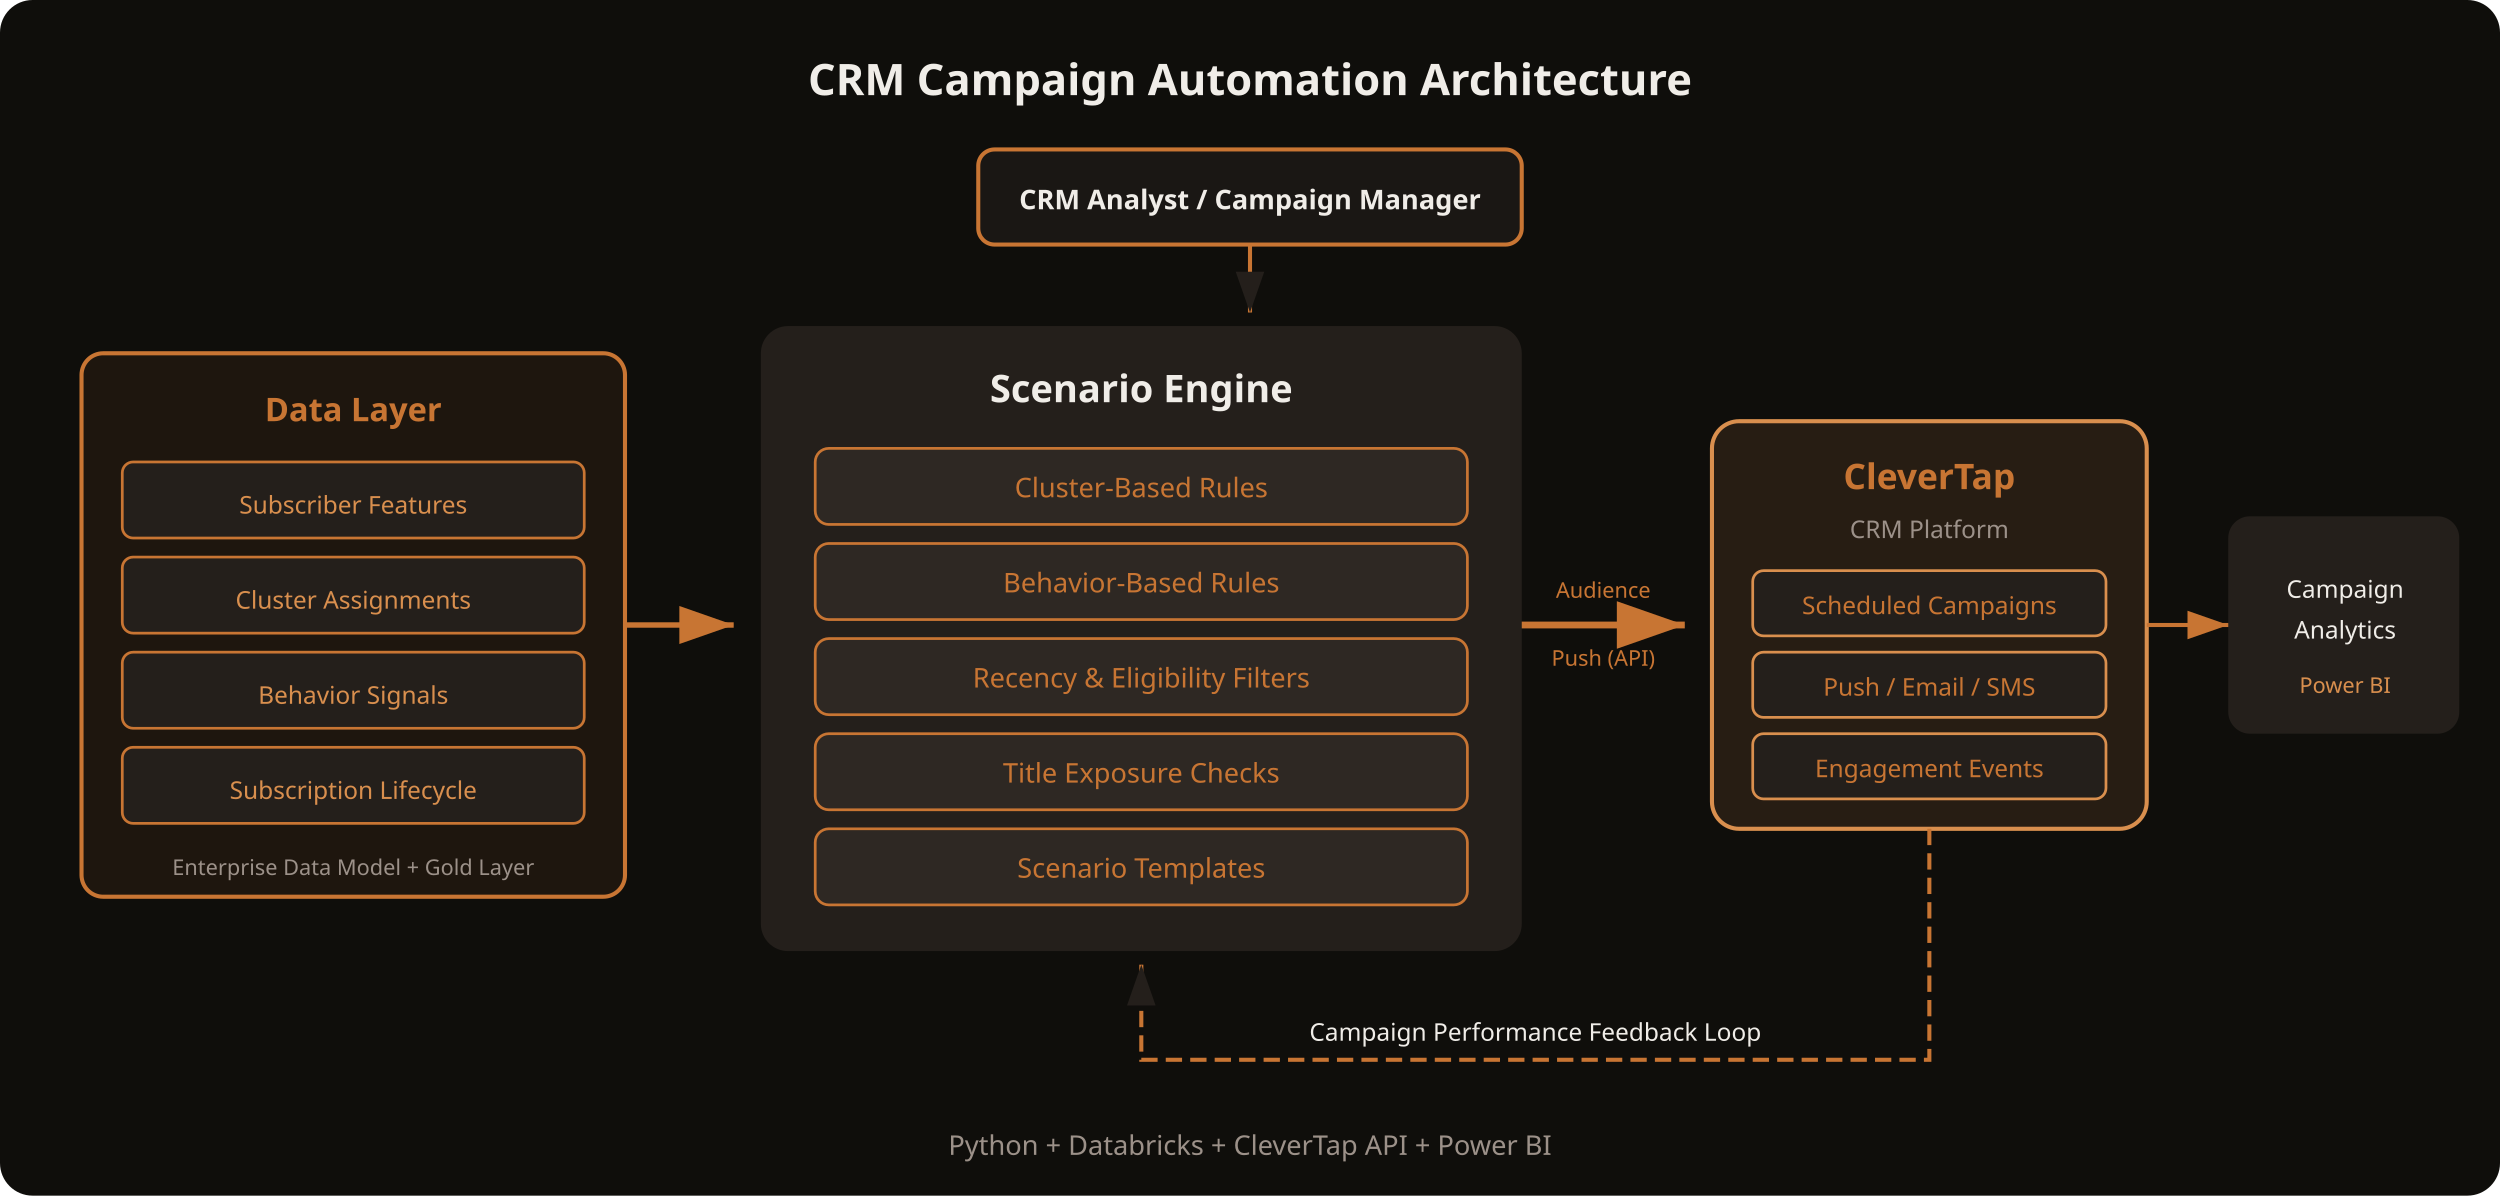
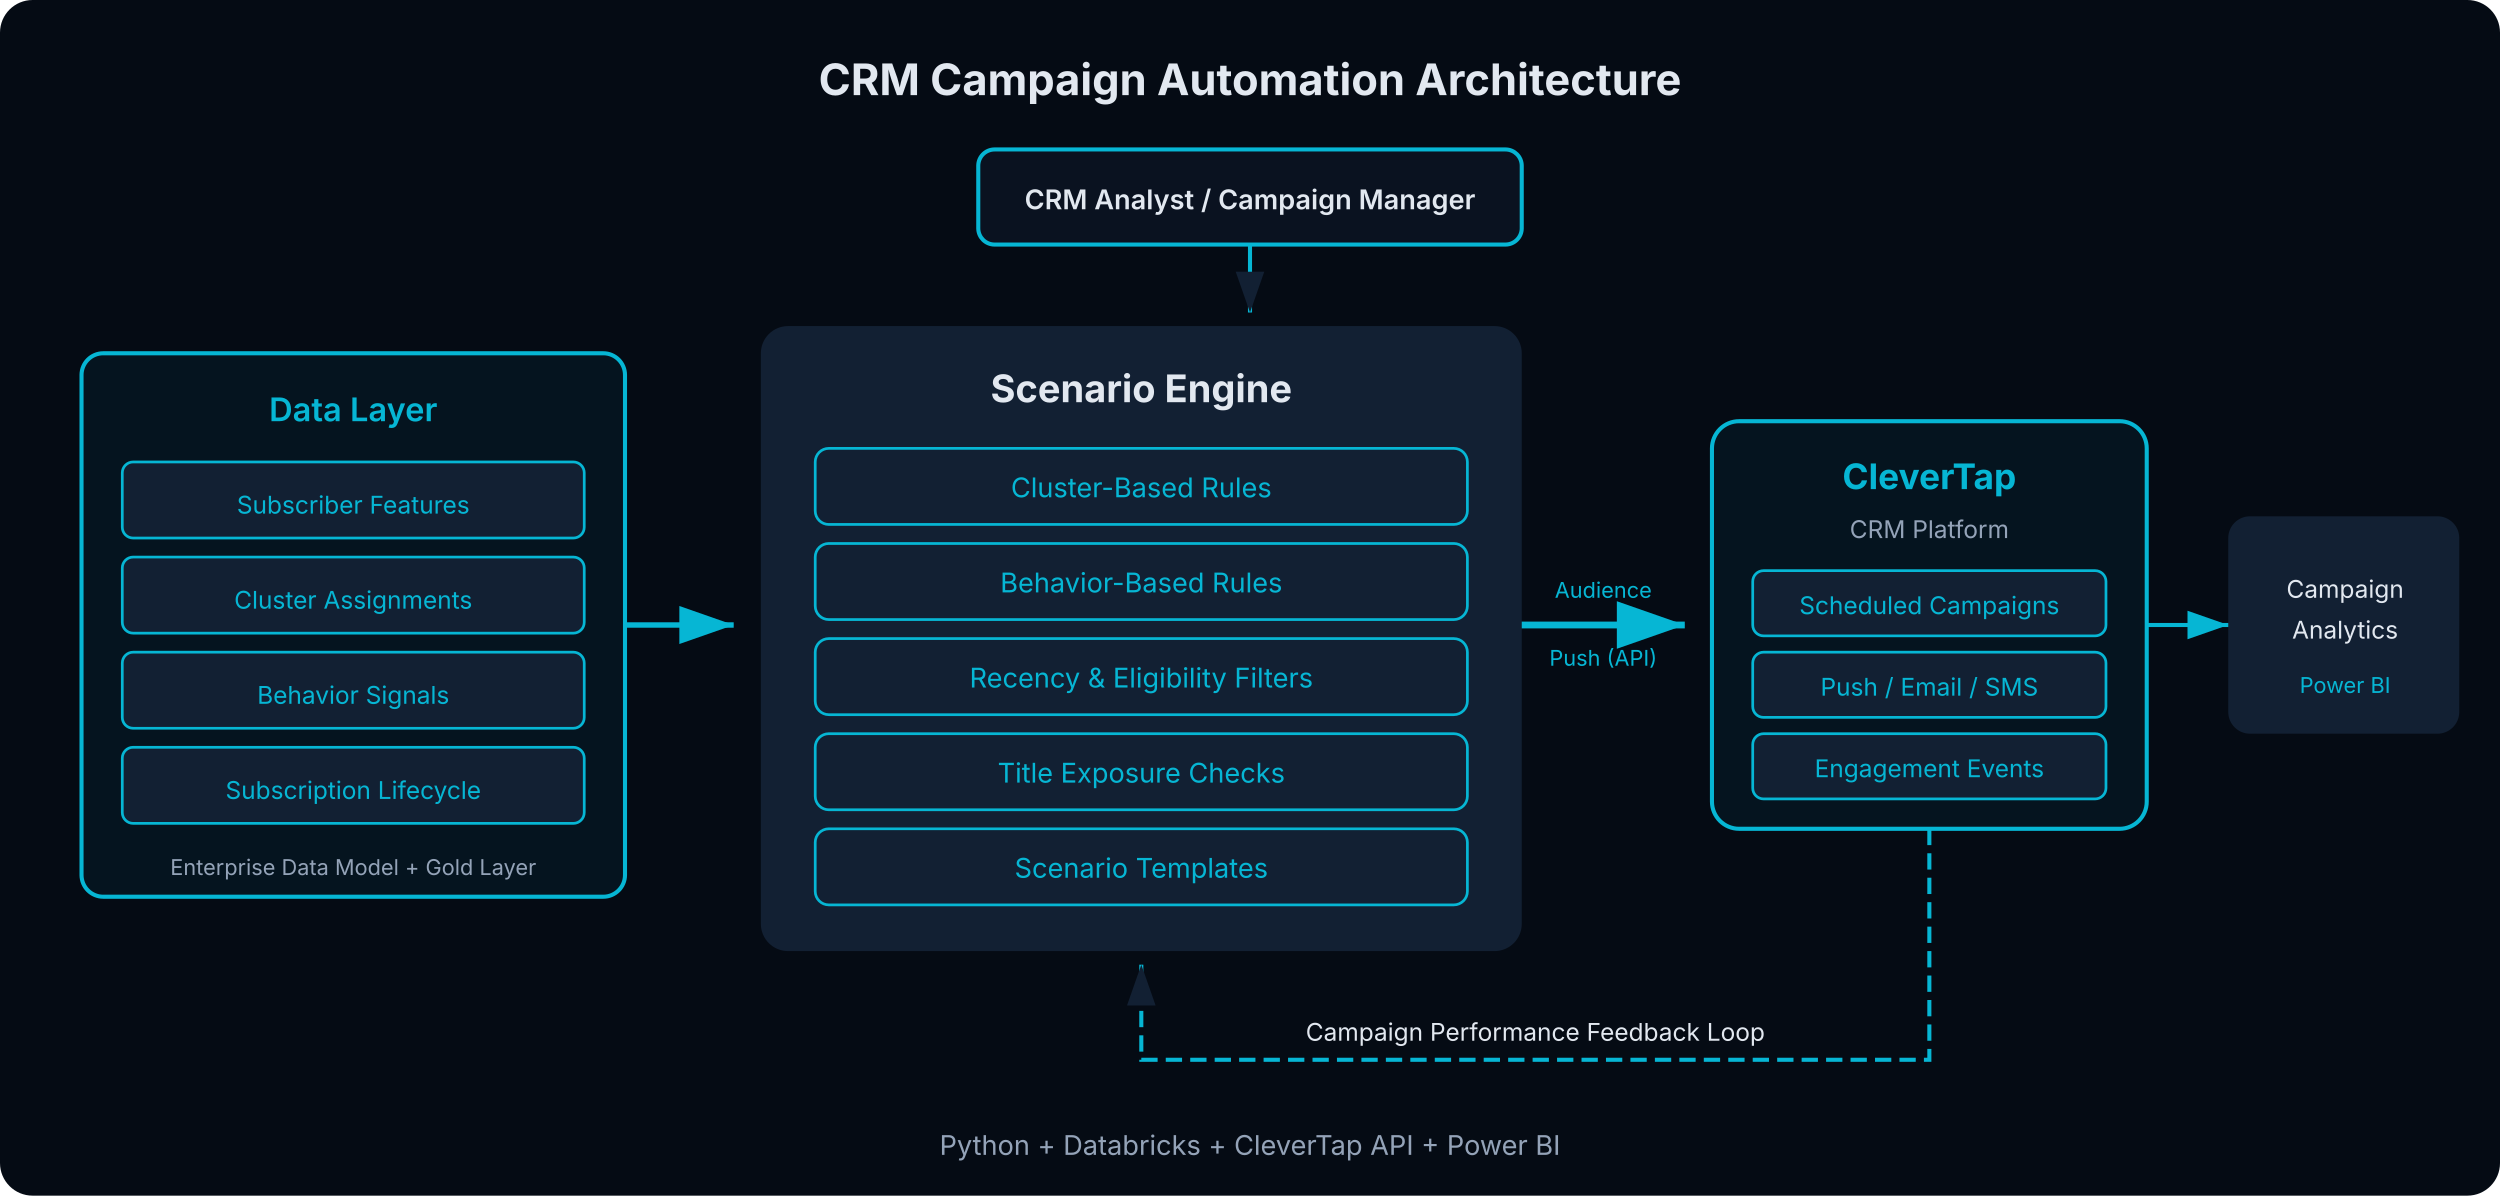
- <svg xmlns="http://www.w3.org/2000/svg" viewBox="0 0 920 440" font-family="Space Grotesk, system-ui, sans-serif">
+ <svg xmlns="http://www.w3.org/2000/svg" viewBox="0 0 920 440" font-family="Inter, system-ui, sans-serif">
  <defs>
    <marker id="a1" markerWidth="10" markerHeight="7" refX="10" refY="3.5" orient="auto">
-       <polygon points="0 0, 10 3.5, 0 7" fill="#C87533" />
+       <polygon points="0 0, 10 3.5, 0 7" fill="#06B6D4" />
    </marker>
    <marker id="a2" markerWidth="10" markerHeight="7" refX="10" refY="3.5" orient="auto">
-       <polygon points="0 0, 10 3.5, 0 7" fill="#241F1B" />
+       <polygon points="0 0, 10 3.5, 0 7" fill="#122033" />
    </marker>
  </defs>
-   <rect width="920" height="440" rx="12" fill="#0F0E0B" />
-   <text x="460" y="35" text-anchor="middle" font-size="16" font-weight="700" fill="#F0EDE8">CRM Campaign Automation Architecture</text>
-   <rect x="360" y="55" width="200" height="35" rx="6" fill="#1A1714" stroke="#C87533" stroke-width="1.5" />
-   <text x="460" y="77" text-anchor="middle" font-size="10" font-weight="600" fill="#F0EDE8">CRM Analyst / Campaign Manager</text>
-   <line x1="460" y1="90" x2="460" y2="115" stroke="#C87533" stroke-width="1.5" marker-end="url(#a2)" />
-   <rect x="30" y="130" width="200" height="200" rx="8" fill="#C87533" fill-opacity="0.08" stroke="#C87533" stroke-width="1.5" />
-   <text x="130" y="155" text-anchor="middle" font-size="12" font-weight="600" fill="#C87533">Data Layer</text>
-   <rect x="45" y="170" width="170" height="28" rx="4" fill="#241F1B" stroke="#C87533" stroke-width="1" />
-   <text x="130" y="189" text-anchor="middle" font-size="9" fill="#D98F4E">Subscriber Features</text>
-   <rect x="45" y="205" width="170" height="28" rx="4" fill="#241F1B" stroke="#C87533" stroke-width="1" />
-   <text x="130" y="224" text-anchor="middle" font-size="9" fill="#D98F4E">Cluster Assignments</text>
-   <rect x="45" y="240" width="170" height="28" rx="4" fill="#241F1B" stroke="#C87533" stroke-width="1" />
-   <text x="130" y="259" text-anchor="middle" font-size="9" fill="#D98F4E">Behavior Signals</text>
-   <rect x="45" y="275" width="170" height="28" rx="4" fill="#241F1B" stroke="#C87533" stroke-width="1" />
-   <text x="130" y="294" text-anchor="middle" font-size="9" fill="#D98F4E">Subscription Lifecycle</text>
+   <rect width="920" height="440" rx="12" fill="#050B14" />
+   <text x="460" y="35" text-anchor="middle" font-size="16" font-weight="700" fill="#E2E8F0">CRM Campaign Automation Architecture</text>
+   <rect x="360" y="55" width="200" height="35" rx="6" stroke-width="1.5" fill="#0A1220" stroke="#06B6D4" />
+   <text x="460" y="77" text-anchor="middle" font-size="10" font-weight="600" fill="#E2E8F0">CRM Analyst / Campaign Manager</text>
+   <line x1="460" y1="90" x2="460" y2="115" stroke-width="1.5" marker-end="url(#a2)" stroke="#06B6D4" />
+   <rect x="30" y="130" width="200" height="200" rx="8" fill="rgba(6,182,212,0.06)" stroke="#06B6D4" stroke-width="1.5" />
+   <text x="130" y="155" text-anchor="middle" font-size="12" font-weight="600" fill="#06B6D4">Data Layer</text>
+   <rect x="45" y="170" width="170" height="28" rx="4" stroke-width="1" fill="#122033" stroke="#06B6D4" />
+   <text x="130" y="189" text-anchor="middle" font-size="9" fill="#06B6D4">Subscriber Features</text>
+   <rect x="45" y="205" width="170" height="28" rx="4" stroke-width="1" fill="#122033" stroke="#06B6D4" />
+   <text x="130" y="224" text-anchor="middle" font-size="9" fill="#06B6D4">Cluster Assignments</text>
+   <rect x="45" y="240" width="170" height="28" rx="4" stroke-width="1" fill="#122033" stroke="#06B6D4" />
+   <text x="130" y="259" text-anchor="middle" font-size="9" fill="#06B6D4">Behavior Signals</text>
+   <rect x="45" y="275" width="170" height="28" rx="4" stroke-width="1" fill="#122033" stroke="#06B6D4" />
+   <text x="130" y="294" text-anchor="middle" font-size="9" fill="#06B6D4">Subscription Lifecycle</text>
  <rect x="45" y="310" width="170" height="14" rx="3" fill="none" />
-   <text x="130" y="322" text-anchor="middle" font-size="8" fill="#9C9189">Enterprise Data Model + Gold Layer</text>
-   <line x1="230" y1="230" x2="270" y2="230" stroke="#C87533" stroke-width="2" marker-end="url(#a1)" />
-   <rect x="280" y="120" width="280" height="230" rx="10" fill="#241F1B" />
-   <text x="420" y="148" text-anchor="middle" font-size="14" font-weight="700" fill="#F0EDE8">Scenario Engine</text>
-   <rect x="300" y="165" width="240" height="28" rx="5" fill="#2E2823" stroke="#C87533" stroke-width="1" />
-   <text x="420" y="183" text-anchor="middle" font-size="10" fill="#C87533">Cluster-Based Rules</text>
-   <rect x="300" y="200" width="240" height="28" rx="5" fill="#2E2823" stroke="#C87533" stroke-width="1" />
-   <text x="420" y="218" text-anchor="middle" font-size="10" fill="#C87533">Behavior-Based Rules</text>
-   <rect x="300" y="235" width="240" height="28" rx="5" fill="#2E2823" stroke="#C87533" stroke-width="1" />
-   <text x="420" y="253" text-anchor="middle" font-size="10" fill="#C87533">Recency &amp; Eligibility Filters</text>
-   <rect x="300" y="270" width="240" height="28" rx="5" fill="#2E2823" stroke="#C87533" stroke-width="1" />
-   <text x="420" y="288" text-anchor="middle" font-size="10" fill="#C87533">Title Exposure Checks</text>
-   <rect x="300" y="305" width="240" height="28" rx="5" fill="#2E2823" stroke="#C87533" stroke-width="1" />
-   <text x="420" y="323" text-anchor="middle" font-size="10" fill="#C87533">Scenario Templates</text>
-   <line x1="560" y1="230" x2="620" y2="230" stroke="#C87533" stroke-width="2.5" marker-end="url(#a1)" />
-   <text x="590" y="220" text-anchor="middle" font-size="8" fill="#C87533">Audience</text>
-   <text x="590" y="245" text-anchor="middle" font-size="8" fill="#C87533">Push (API)</text>
-   <rect x="630" y="155" width="160" height="150" rx="10" fill="#D98F4E" fill-opacity="0.12" stroke="#D98F4E" stroke-width="1.5" />
-   <text x="710" y="180" text-anchor="middle" font-size="13" font-weight="700" fill="#C87533">CleverTap</text>
-   <text x="710" y="198" text-anchor="middle" font-size="9" fill="#9C9189">CRM Platform</text>
-   <rect x="645" y="210" width="130" height="24" rx="4" fill="#241F1B" stroke="#D98F4E" stroke-width="1" />
-   <text x="710" y="226" text-anchor="middle" font-size="9" fill="#C87533">Scheduled Campaigns</text>
-   <rect x="645" y="240" width="130" height="24" rx="4" fill="#241F1B" stroke="#D98F4E" stroke-width="1" />
-   <text x="710" y="256" text-anchor="middle" font-size="9" fill="#C87533">Push / Email / SMS</text>
-   <rect x="645" y="270" width="130" height="24" rx="4" fill="#241F1B" stroke="#D98F4E" stroke-width="1" />
-   <text x="710" y="286" text-anchor="middle" font-size="9" fill="#C87533">Engagement Events</text>
-   <path d="M 710 305 L 710 390 L 420 390 L 420 355" stroke="#C87533" stroke-width="1.5" fill="none" stroke-dasharray="6,3" marker-end="url(#a2)" />
-   <text x="565" y="383" text-anchor="middle" font-size="9" fill="#F0EDE8">Campaign Performance Feedback Loop</text>
-   <rect x="820" y="190" width="85" height="80" rx="8" fill="#241F1B" />
-   <text x="863" y="220" text-anchor="middle" font-size="9" fill="#F0EDE8">Campaign</text>
-   <text x="863" y="235" text-anchor="middle" font-size="9" fill="#F0EDE8">Analytics</text>
-   <text x="863" y="255" text-anchor="middle" font-size="8" fill="#D98F4E">Power BI</text>
-   <line x1="790" y1="230" x2="820" y2="230" stroke="#C87533" stroke-width="1.5" marker-end="url(#a1)" />
-   <text x="460" y="425" text-anchor="middle" font-size="10" fill="#9C9189">Python + Databricks + CleverTap API + Power BI</text>
+   <text x="130" y="322" text-anchor="middle" font-size="8" fill="#94A3B8">Enterprise Data Model + Gold Layer</text>
+   <line x1="230" y1="230" x2="270" y2="230" stroke-width="2" marker-end="url(#a1)" stroke="#06B6D4" />
+   <rect x="280" y="120" width="280" height="230" rx="10" fill="#122033" />
+   <text x="420" y="148" text-anchor="middle" font-size="14" font-weight="700" fill="#E2E8F0">Scenario Engine</text>
+   <rect x="300" y="165" width="240" height="28" rx="5" stroke-width="1" fill="#122033" stroke="#06B6D4" />
+   <text x="420" y="183" text-anchor="middle" font-size="10" fill="#06B6D4">Cluster-Based Rules</text>
+   <rect x="300" y="200" width="240" height="28" rx="5" stroke-width="1" fill="#122033" stroke="#06B6D4" />
+   <text x="420" y="218" text-anchor="middle" font-size="10" fill="#06B6D4">Behavior-Based Rules</text>
+   <rect x="300" y="235" width="240" height="28" rx="5" stroke-width="1" fill="#122033" stroke="#06B6D4" />
+   <text x="420" y="253" text-anchor="middle" font-size="10" fill="#06B6D4">Recency &amp; Eligibility Filters</text>
+   <rect x="300" y="270" width="240" height="28" rx="5" stroke-width="1" fill="#122033" stroke="#06B6D4" />
+   <text x="420" y="288" text-anchor="middle" font-size="10" fill="#06B6D4">Title Exposure Checks</text>
+   <rect x="300" y="305" width="240" height="28" rx="5" stroke-width="1" fill="#122033" stroke="#06B6D4" />
+   <text x="420" y="323" text-anchor="middle" font-size="10" fill="#06B6D4">Scenario Templates</text>
+   <line x1="560" y1="230" x2="620" y2="230" stroke-width="2.5" marker-end="url(#a1)" stroke="#06B6D4" />
+   <text x="590" y="220" text-anchor="middle" font-size="8" fill="#06B6D4">Audience</text>
+   <text x="590" y="245" text-anchor="middle" font-size="8" fill="#06B6D4">Push (API)</text>
+   <rect x="630" y="155" width="160" height="150" rx="10" fill="rgba(6,182,212,0.06)" stroke="#06B6D4" stroke-width="1.5" />
+   <text x="710" y="180" text-anchor="middle" font-size="13" font-weight="700" fill="#06B6D4">CleverTap</text>
+   <text x="710" y="198" text-anchor="middle" font-size="9" fill="#94A3B8">CRM Platform</text>
+   <rect x="645" y="210" width="130" height="24" rx="4" stroke-width="1" fill="#122033" stroke="#06B6D4" />
+   <text x="710" y="226" text-anchor="middle" font-size="9" fill="#06B6D4">Scheduled Campaigns</text>
+   <rect x="645" y="240" width="130" height="24" rx="4" stroke-width="1" fill="#122033" stroke="#06B6D4" />
+   <text x="710" y="256" text-anchor="middle" font-size="9" fill="#06B6D4">Push / Email / SMS</text>
+   <rect x="645" y="270" width="130" height="24" rx="4" stroke-width="1" fill="#122033" stroke="#06B6D4" />
+   <text x="710" y="286" text-anchor="middle" font-size="9" fill="#06B6D4">Engagement Events</text>
+   <path d="M 710 305 L 710 390 L 420 390 L 420 355" stroke-width="1.5" fill="none" stroke-dasharray="6,3" marker-end="url(#a2)" stroke="#06B6D4" />
+   <text x="565" y="383" text-anchor="middle" font-size="9" fill="#E2E8F0">Campaign Performance Feedback Loop</text>
+   <rect x="820" y="190" width="85" height="80" rx="8" fill="#122033" />
+   <text x="863" y="220" text-anchor="middle" font-size="9" fill="#E2E8F0">Campaign</text>
+   <text x="863" y="235" text-anchor="middle" font-size="9" fill="#E2E8F0">Analytics</text>
+   <text x="863" y="255" text-anchor="middle" font-size="8" fill="#06B6D4">Power BI</text>
+   <line x1="790" y1="230" x2="820" y2="230" stroke-width="1.5" marker-end="url(#a1)" stroke="#06B6D4" />
+   <text x="460" y="425" text-anchor="middle" font-size="10" fill="#94A3B8">Python + Databricks + CleverTap API + Power BI</text>
</svg>
